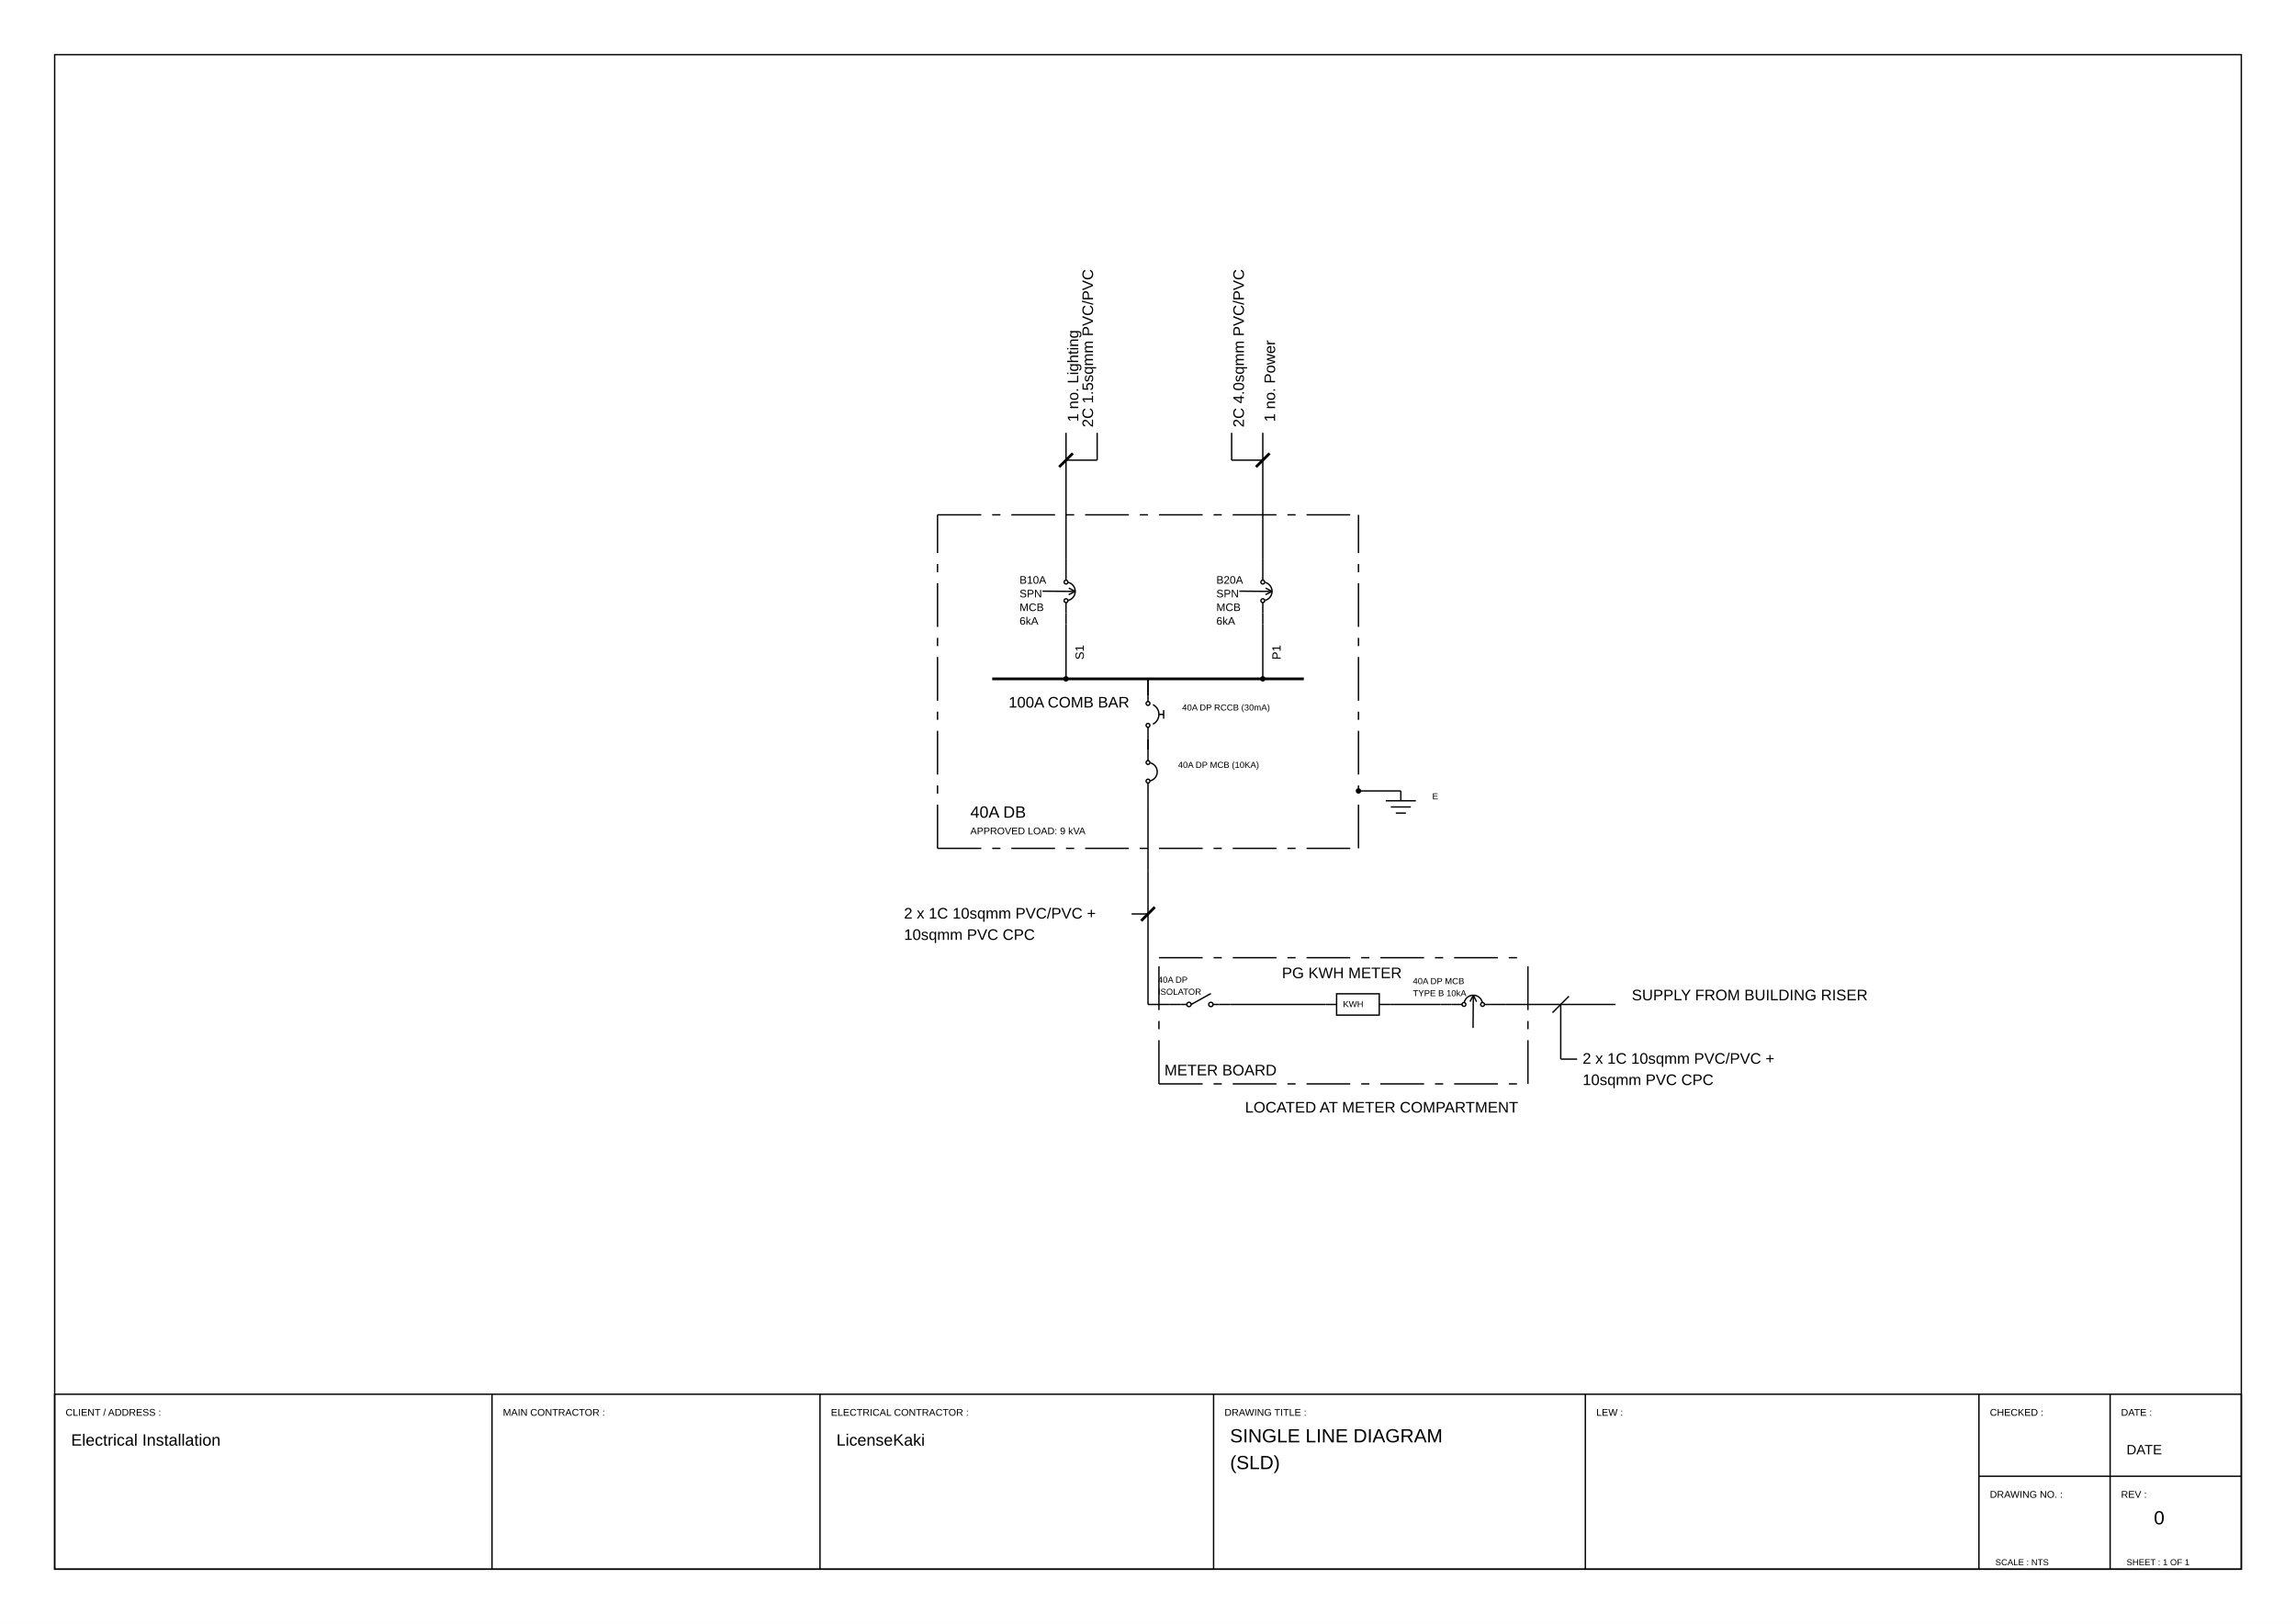
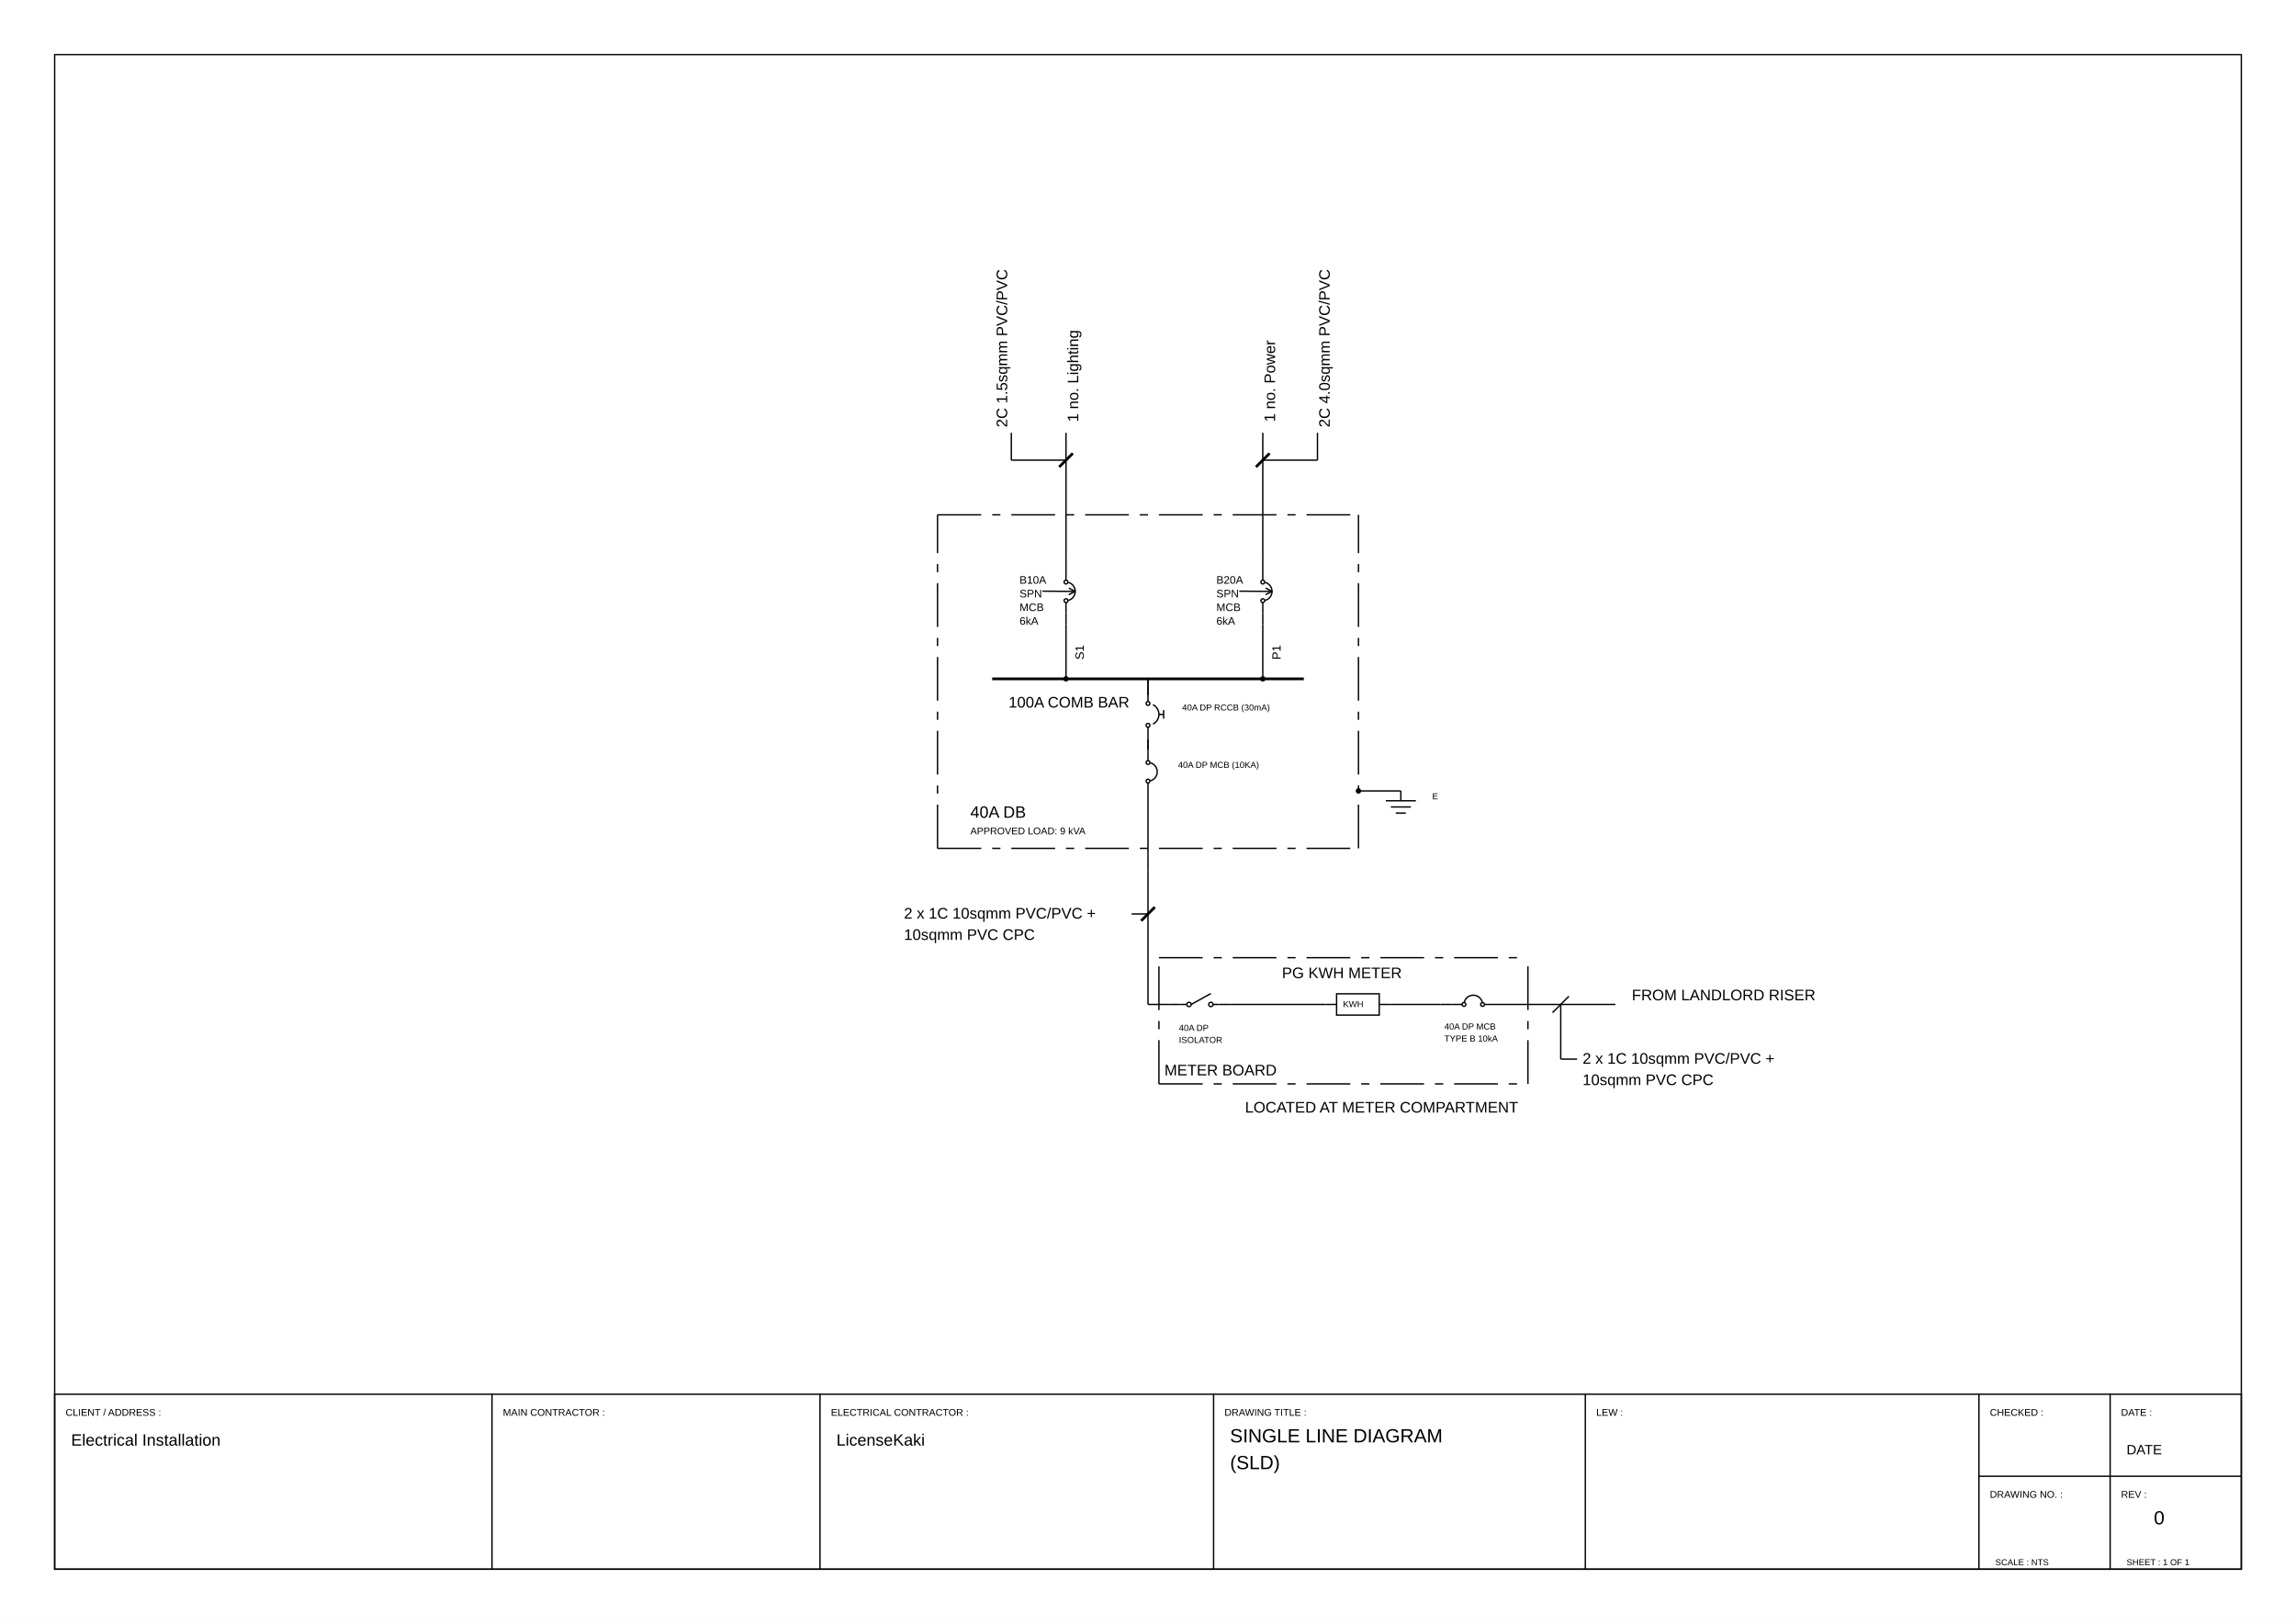
<svg xmlns="http://www.w3.org/2000/svg" viewBox="0 0 420.0 297.0" width="420.0mm" height="297.0mm">
  <rect width="420.0" height="297.0" fill="white" />
  <polygon points="10.00,287.00 410.00,287.00 410.00,10.00 10.00,10.00" stroke="#000000" stroke-width="0.25" fill="none" />
  <polygon points="10.00,287.00 410.00,287.00 410.00,255.00 10.00,255.00" stroke="#000000" stroke-width="0.25" fill="none" />
  <line x1="90.00" y1="255.00" x2="90.00" y2="287.00" stroke="#000000" stroke-width="0.25" fill="none" />
  <line x1="150.00" y1="255.00" x2="150.00" y2="287.00" stroke="#000000" stroke-width="0.25" fill="none" />
  <line x1="222.00" y1="255.00" x2="222.00" y2="287.00" stroke="#000000" stroke-width="0.25" fill="none" />
  <line x1="290.00" y1="255.00" x2="290.00" y2="287.00" stroke="#000000" stroke-width="0.25" fill="none" />
  <line x1="362.00" y1="255.00" x2="362.00" y2="287.00" stroke="#000000" stroke-width="0.25" fill="none" />
  <line x1="362.00" y1="270.00" x2="410.00" y2="270.00" stroke="#000000" stroke-width="0.25" fill="none" />
  <line x1="386.00" y1="255.00" x2="386.00" y2="287.00" stroke="#000000" stroke-width="0.25" fill="none" />
  <text x="12.00" y="258.94" font-family="Arial, Helvetica, sans-serif" font-size="1.8" fill="#000000">CLIENT / ADDRESS :</text>
  <text x="92.00" y="258.94" font-family="Arial, Helvetica, sans-serif" font-size="1.8" fill="#000000">MAIN CONTRACTOR :</text>
  <text x="152.00" y="258.94" font-family="Arial, Helvetica, sans-serif" font-size="1.8" fill="#000000">ELECTRICAL CONTRACTOR :</text>
  <text x="224.00" y="258.94" font-family="Arial, Helvetica, sans-serif" font-size="1.8" fill="#000000">DRAWING TITLE :</text>
  <text x="292.00" y="258.94" font-family="Arial, Helvetica, sans-serif" font-size="1.8" fill="#000000">LEW :</text>
  <text x="364.00" y="258.94" font-family="Arial, Helvetica, sans-serif" font-size="1.8" fill="#000000">CHECKED :</text>
  <text x="388.00" y="258.94" font-family="Arial, Helvetica, sans-serif" font-size="1.8" fill="#000000">DATE :</text>
  <text x="364.00" y="273.94" font-family="Arial, Helvetica, sans-serif" font-size="1.8" fill="#000000">DRAWING NO. :</text>
  <text x="388.00" y="273.94" font-family="Arial, Helvetica, sans-serif" font-size="1.8" fill="#000000">REV :</text>
  <circle cx="217.50" cy="183.71" r="0.40" stroke="#000000" stroke-width="0.25" fill="none" />
  <line x1="217.90" y1="183.71" x2="221.50" y2="181.71" stroke="#000000" stroke-width="0.25" fill="none" />
  <circle cx="221.50" cy="183.71" r="0.40" stroke="#000000" stroke-width="0.25" fill="none" />
  <line x1="221.90" y1="183.71" x2="223.00" y2="183.71" stroke="#000000" stroke-width="0.25" fill="none" />
  <line x1="216.00" y1="183.71" x2="217.10" y2="183.71" stroke="#000000" stroke-width="0.25" fill="none" />
  <line x1="223.00" y1="183.71" x2="225.00" y2="183.71" stroke="#000000" stroke-width="0.25" fill="none" />
  <line x1="216.00" y1="183.71" x2="214.00" y2="183.71" stroke="#000000" stroke-width="0.25" fill="none" />
-   <text x="211.82" y="179.74" font-family="Arial, Helvetica, sans-serif" font-size="1.6" fill="#000000">
-     <tspan x="211.82">40A DP</tspan>
-     <tspan x="211.82" dy="2.2">ISOLATOR</tspan>
+   <text x="215.66" y="188.54" font-family="Arial, Helvetica, sans-serif" font-size="1.6" fill="#000000">
+     <tspan x="215.66">40A DP</tspan>
+     <tspan x="215.66" dy="2.2">ISOLATOR</tspan>
  </text>
  <polygon points="244.50,185.66 252.30,185.66 252.30,181.76 244.50,181.76" stroke="#000000" stroke-width="0.25" fill="none" />
  <text x="245.67" y="184.19" font-family="Arial, Helvetica, sans-serif" font-size="1.6" fill="#000000">KWH</text>
  <line x1="252.30" y1="183.71" x2="254.30" y2="183.71" stroke="#000000" stroke-width="0.25" fill="none" />
  <line x1="244.50" y1="183.71" x2="242.50" y2="183.71" stroke="#000000" stroke-width="0.25" fill="none" />
  <text x="234.50" y="178.90" font-family="Arial, Helvetica, sans-serif" font-size="2.8" fill="#000000">PG KWH METER</text>
  <circle cx="267.80" cy="183.71" r="0.35" stroke="#000000" stroke-width="0.25" fill="none" />
  <circle cx="271.20" cy="183.71" r="0.35" stroke="#000000" stroke-width="0.25" fill="none" />
  <path d="M 271.15,183.30 A 1.70,1.70 0 0,0 267.86,183.28" stroke="#000000" stroke-width="0.25" fill="none" />
-   <line x1="269.46" y1="188.01" x2="269.51" y2="182.01" stroke="#000000" stroke-width="0.25" fill="none" />
-   <line x1="269.51" y1="182.01" x2="270.10" y2="183.22" stroke="#000000" stroke-width="0.25" fill="none" />
-   <line x1="269.51" y1="182.01" x2="268.90" y2="183.20" stroke="#000000" stroke-width="0.25" fill="none" />
  <line x1="271.55" y1="183.71" x2="273.50" y2="183.71" stroke="#000000" stroke-width="0.25" fill="none" />
  <line x1="265.50" y1="183.71" x2="267.45" y2="183.71" stroke="#000000" stroke-width="0.25" fill="none" />
  <line x1="273.50" y1="183.71" x2="275.50" y2="183.71" stroke="#000000" stroke-width="0.25" fill="none" />
  <line x1="265.50" y1="183.71" x2="263.50" y2="183.71" stroke="#000000" stroke-width="0.25" fill="none" />
-   <text x="258.46" y="179.99" font-family="Arial, Helvetica, sans-serif" font-size="1.6" fill="#000000">
-     <tspan x="258.46">40A DP MCB</tspan>
-     <tspan x="258.46" dy="2.2">TYPE B 10kA</tspan>
-   </text>
-   <text x="298.50" y="182.95" font-family="Arial, Helvetica, sans-serif" font-size="2.8" fill="#000000">SUPPLY FROM BUILDING RISER</text>
+   <text x="264.22" y="188.29" font-family="Arial, Helvetica, sans-serif" font-size="1.6" fill="#000000">
+     <tspan x="264.22">40A DP MCB</tspan>
+     <tspan x="264.22" dy="2.2">TYPE B 10kA</tspan>
+   </text>
+   <text x="298.50" y="182.95" font-family="Arial, Helvetica, sans-serif" font-size="2.8" fill="#000000">FROM LANDLORD RISER</text>
  <text x="289.50" y="194.55" font-family="Arial, Helvetica, sans-serif" font-size="2.8" fill="#000000">
    <tspan x="289.50">2 x 1C 10sqmm PVC/PVC +</tspan>
    <tspan x="289.50" dy="3.9">10sqmm PVC CPC</tspan>
  </text>
  <text x="165.36" y="168.00" font-family="Arial, Helvetica, sans-serif" font-size="2.8" fill="#000000">
    <tspan x="165.36">2 x 1C 10sqmm PVC/PVC +</tspan>
    <tspan x="165.36" dy="3.9">10sqmm PVC CPC</tspan>
  </text>
  <text x="213.00" y="196.68" font-family="Arial, Helvetica, sans-serif" font-size="2.8" fill="#000000">METER BOARD</text>
  <text x="227.75" y="203.48" font-family="Arial, Helvetica, sans-serif" font-size="2.8" fill="#000000">LOCATED AT METER COMPARTMENT</text>
  <circle cx="210.00" cy="142.86" r="0.35" stroke="#000000" stroke-width="0.25" fill="none" />
  <circle cx="210.00" cy="139.46" r="0.35" stroke="#000000" stroke-width="0.25" fill="none" />
  <path d="M 210.41,142.81 A 1.70,1.70 0 0,0 210.43,139.52" stroke="#000000" stroke-width="0.25" fill="none" />
  <line x1="210.00" y1="139.11" x2="210.00" y2="137.16" stroke="#000000" stroke-width="0.25" fill="none" />
  <line x1="210.00" y1="145.16" x2="210.00" y2="143.21" stroke="#000000" stroke-width="0.25" fill="none" />
  <line x1="210.00" y1="137.16" x2="210.00" y2="135.16" stroke="#000000" stroke-width="0.25" fill="none" />
  <line x1="210.00" y1="145.16" x2="210.00" y2="147.16" stroke="#000000" stroke-width="0.25" fill="none" />
  <text x="215.50" y="140.44" font-family="Arial, Helvetica, sans-serif" font-size="1.6" fill="#000000">40A DP MCB (10KA)</text>
  <circle cx="210.00" cy="132.66" r="0.35" stroke="#000000" stroke-width="0.25" fill="none" />
  <circle cx="210.00" cy="128.66" r="0.35" stroke="#000000" stroke-width="0.25" fill="none" />
  <path d="M 210.91,132.44 A 2.00,2.00 0 0,0 210.91,128.88" stroke="#000000" stroke-width="0.25" fill="none" />
  <line x1="210.00" y1="128.31" x2="210.00" y2="126.16" stroke="#000000" stroke-width="0.25" fill="none" />
  <line x1="210.00" y1="135.16" x2="210.00" y2="133.01" stroke="#000000" stroke-width="0.25" fill="none" />
  <line x1="212.00" y1="130.66" x2="212.86" y2="130.66" stroke="#000000" stroke-width="0.25" fill="none" />
  <line x1="212.86" y1="131.44" x2="212.86" y2="129.88" stroke="#000000" stroke-width="0.25" fill="none" />
  <line x1="210.00" y1="126.16" x2="210.00" y2="124.16" stroke="#000000" stroke-width="0.25" fill="none" />
  <line x1="210.00" y1="135.16" x2="210.00" y2="137.16" stroke="#000000" stroke-width="0.25" fill="none" />
  <text x="216.25" y="129.94" font-family="Arial, Helvetica, sans-serif" font-size="1.6" fill="#000000">40A DP RCCB (30mA)</text>
  <line x1="181.50" y1="124.16" x2="238.50" y2="124.16" stroke="#000000" stroke-width="0.50" fill="none" />
  <text x="184.50" y="129.40" font-family="Arial, Helvetica, sans-serif" font-size="2.8" fill="#000000">100A COMB BAR</text>
  <text x="196.50" y="122.42" font-family="Arial, Helvetica, sans-serif" font-size="2.2" fill="#000000" transform="rotate(-90.0,196.50,120.66)">S1</text>
  <circle cx="195.00" cy="109.86" r="0.35" stroke="#000000" stroke-width="0.25" fill="none" />
  <circle cx="195.00" cy="106.46" r="0.35" stroke="#000000" stroke-width="0.25" fill="none" />
  <path d="M 195.41,109.81 A 1.70,1.70 0 0,0 195.43,106.52" stroke="#000000" stroke-width="0.25" fill="none" />
  <line x1="190.70" y1="108.12" x2="196.70" y2="108.17" stroke="#000000" stroke-width="0.25" fill="none" />
  <line x1="196.70" y1="108.17" x2="195.49" y2="108.76" stroke="#000000" stroke-width="0.25" fill="none" />
  <line x1="196.70" y1="108.17" x2="195.51" y2="107.56" stroke="#000000" stroke-width="0.25" fill="none" />
  <line x1="195.00" y1="106.11" x2="195.00" y2="104.16" stroke="#000000" stroke-width="0.25" fill="none" />
  <line x1="195.00" y1="112.16" x2="195.00" y2="110.21" stroke="#000000" stroke-width="0.25" fill="none" />
  <line x1="195.00" y1="104.16" x2="195.00" y2="102.16" stroke="#000000" stroke-width="0.25" fill="none" />
  <line x1="195.00" y1="112.16" x2="195.00" y2="114.16" stroke="#000000" stroke-width="0.25" fill="none" />
  <text x="186.50" y="106.76" font-family="Arial, Helvetica, sans-serif" font-size="2.0" fill="#000000">B10A</text>
  <text x="186.50" y="109.26" font-family="Arial, Helvetica, sans-serif" font-size="2.0" fill="#000000">SPN</text>
  <text x="186.50" y="111.76" font-family="Arial, Helvetica, sans-serif" font-size="2.0" fill="#000000">MCB</text>
  <text x="186.50" y="114.26" font-family="Arial, Helvetica, sans-serif" font-size="2.0" fill="#000000">6kA</text>
  <text x="195.00" y="79.40" font-family="Arial, Helvetica, sans-serif" font-size="2.8" fill="#000000" transform="rotate(-90.0,195.00,77.16)">1 no. Lighting</text>
  <text x="232.50" y="122.42" font-family="Arial, Helvetica, sans-serif" font-size="2.2" fill="#000000" transform="rotate(-90.0,232.50,120.66)">P1</text>
  <circle cx="231.00" cy="109.86" r="0.35" stroke="#000000" stroke-width="0.25" fill="none" />
  <circle cx="231.00" cy="106.46" r="0.35" stroke="#000000" stroke-width="0.25" fill="none" />
  <path d="M 231.41,109.81 A 1.70,1.70 0 0,0 231.43,106.52" stroke="#000000" stroke-width="0.25" fill="none" />
  <line x1="226.70" y1="108.12" x2="232.70" y2="108.17" stroke="#000000" stroke-width="0.25" fill="none" />
  <line x1="232.70" y1="108.17" x2="231.49" y2="108.76" stroke="#000000" stroke-width="0.25" fill="none" />
  <line x1="232.70" y1="108.17" x2="231.51" y2="107.56" stroke="#000000" stroke-width="0.25" fill="none" />
  <line x1="231.00" y1="106.11" x2="231.00" y2="104.16" stroke="#000000" stroke-width="0.25" fill="none" />
  <line x1="231.00" y1="112.16" x2="231.00" y2="110.21" stroke="#000000" stroke-width="0.25" fill="none" />
  <line x1="231.00" y1="104.16" x2="231.00" y2="102.16" stroke="#000000" stroke-width="0.25" fill="none" />
  <line x1="231.00" y1="112.16" x2="231.00" y2="114.16" stroke="#000000" stroke-width="0.25" fill="none" />
  <text x="222.50" y="106.76" font-family="Arial, Helvetica, sans-serif" font-size="2.0" fill="#000000">B20A</text>
  <text x="222.50" y="109.26" font-family="Arial, Helvetica, sans-serif" font-size="2.0" fill="#000000">SPN</text>
  <text x="222.50" y="111.76" font-family="Arial, Helvetica, sans-serif" font-size="2.0" fill="#000000">MCB</text>
  <text x="222.50" y="114.26" font-family="Arial, Helvetica, sans-serif" font-size="2.0" fill="#000000">6kA</text>
  <text x="231.00" y="79.40" font-family="Arial, Helvetica, sans-serif" font-size="2.8" fill="#000000" transform="rotate(-90.0,231.00,77.16)">1 no. Power</text>
-   <text x="197.70" y="80.40" font-family="Arial, Helvetica, sans-serif" font-size="2.8" fill="#000000" transform="rotate(-90.0,197.70,78.16)">2C 1.5sqmm PVC/PVC</text>
-   <text x="225.30" y="80.40" font-family="Arial, Helvetica, sans-serif" font-size="2.8" fill="#000000" transform="rotate(-90.0,225.30,78.16)">2C 4.0sqmm PVC/PVC</text>
+   <text x="182.00" y="80.40" font-family="Arial, Helvetica, sans-serif" font-size="2.8" fill="#000000" transform="rotate(-90.0,182.00,78.16)">2C 1.5sqmm PVC/PVC</text>
+   <text x="241.00" y="80.40" font-family="Arial, Helvetica, sans-serif" font-size="2.8" fill="#000000" transform="rotate(-90.0,241.00,78.16)">2C 4.0sqmm PVC/PVC</text>
  <text x="177.50" y="149.56" font-family="Arial, Helvetica, sans-serif" font-size="3.0" fill="#000000">40A DB</text>
  <text x="177.50" y="152.60" font-family="Arial, Helvetica, sans-serif" font-size="1.8" fill="#000000">APPROVED LOAD: 9 kVA</text>
  <line x1="256.25" y1="144.66" x2="256.25" y2="146.46" stroke="#000000" stroke-width="0.25" fill="none" />
  <line x1="253.50" y1="146.46" x2="259.00" y2="146.46" stroke="#000000" stroke-width="0.25" fill="none" />
  <line x1="254.42" y1="147.59" x2="258.08" y2="147.59" stroke="#000000" stroke-width="0.25" fill="none" />
  <line x1="255.33" y1="148.71" x2="257.17" y2="148.71" stroke="#000000" stroke-width="0.25" fill="none" />
  <text x="262.00" y="146.19" font-family="Arial, Helvetica, sans-serif" font-size="1.6" fill="#000000">E</text>
  <line x1="210.00" y1="183.71" x2="214.00" y2="183.71" stroke="#000000" stroke-width="0.25" fill="none" />
  <line x1="225.00" y1="183.71" x2="242.50" y2="183.71" stroke="#000000" stroke-width="0.25" fill="none" />
  <line x1="254.30" y1="183.71" x2="263.50" y2="183.71" stroke="#000000" stroke-width="0.25" fill="none" />
  <line x1="275.50" y1="183.71" x2="295.50" y2="183.71" stroke="#000000" stroke-width="0.25" fill="none" />
  <line x1="284.00" y1="185.21" x2="287.00" y2="182.21" stroke="#000000" stroke-width="0.25" fill="none" />
  <line x1="285.50" y1="183.71" x2="285.50" y2="193.71" stroke="#000000" stroke-width="0.25" fill="none" />
  <line x1="285.50" y1="193.71" x2="288.50" y2="193.71" stroke="#000000" stroke-width="0.25" fill="none" />
  <line x1="210.00" y1="183.71" x2="210.00" y2="159.16" stroke="#000000" stroke-width="0.25" fill="none" />
  <line x1="210.00" y1="167.16" x2="207.00" y2="167.16" stroke="#000000" stroke-width="0.25" fill="none" />
  <line x1="210.00" y1="159.16" x2="210.00" y2="147.16" stroke="#000000" stroke-width="0.25" fill="none" />
  <line x1="210.00" y1="127.16" x2="210.00" y2="124.16" stroke="#000000" stroke-width="0.25" fill="none" />
  <line x1="195.00" y1="124.16" x2="195.00" y2="114.16" stroke="#000000" stroke-width="0.25" fill="none" />
  <line x1="195.00" y1="102.16" x2="195.00" y2="79.16" stroke="#000000" stroke-width="0.25" fill="none" />
  <line x1="231.00" y1="124.16" x2="231.00" y2="114.16" stroke="#000000" stroke-width="0.25" fill="none" />
  <line x1="231.00" y1="102.16" x2="231.00" y2="79.16" stroke="#000000" stroke-width="0.25" fill="none" />
-   <line x1="200.70" y1="84.16" x2="195.00" y2="84.16" stroke="#000000" stroke-width="0.25" fill="none" />
-   <line x1="200.70" y1="84.16" x2="200.70" y2="79.16" stroke="#000000" stroke-width="0.25" fill="none" />
-   <line x1="231.00" y1="84.16" x2="225.30" y2="84.16" stroke="#000000" stroke-width="0.25" fill="none" />
-   <line x1="225.30" y1="84.16" x2="225.30" y2="79.16" stroke="#000000" stroke-width="0.25" fill="none" />
+   <line x1="185.00" y1="84.16" x2="195.00" y2="84.16" stroke="#000000" stroke-width="0.25" fill="none" />
+   <line x1="185.00" y1="84.16" x2="185.00" y2="79.16" stroke="#000000" stroke-width="0.25" fill="none" />
+   <line x1="231.00" y1="84.16" x2="241.00" y2="84.16" stroke="#000000" stroke-width="0.25" fill="none" />
+   <line x1="241.00" y1="84.16" x2="241.00" y2="79.16" stroke="#000000" stroke-width="0.25" fill="none" />
  <line x1="248.50" y1="144.66" x2="256.25" y2="144.66" stroke="#000000" stroke-width="0.25" fill="none" />
  <line x1="208.75" y1="168.41" x2="211.25" y2="165.91" stroke="#000000" stroke-width="0.50" fill="none" />
  <line x1="193.75" y1="85.41" x2="196.25" y2="82.91" stroke="#000000" stroke-width="0.50" fill="none" />
  <line x1="229.75" y1="85.41" x2="232.25" y2="82.91" stroke="#000000" stroke-width="0.50" fill="none" />
  <line x1="212.00" y1="198.24" x2="220.00" y2="198.24" stroke="#000000" stroke-width="0.25" fill="none" />
  <line x1="222.00" y1="198.24" x2="223.50" y2="198.24" stroke="#000000" stroke-width="0.25" fill="none" />
  <line x1="225.50" y1="198.24" x2="233.50" y2="198.24" stroke="#000000" stroke-width="0.25" fill="none" />
  <line x1="235.50" y1="198.24" x2="237.00" y2="198.24" stroke="#000000" stroke-width="0.25" fill="none" />
  <line x1="239.00" y1="198.24" x2="247.00" y2="198.24" stroke="#000000" stroke-width="0.25" fill="none" />
  <line x1="249.00" y1="198.24" x2="250.50" y2="198.24" stroke="#000000" stroke-width="0.25" fill="none" />
  <line x1="252.50" y1="198.24" x2="260.50" y2="198.24" stroke="#000000" stroke-width="0.25" fill="none" />
  <line x1="262.50" y1="198.24" x2="264.00" y2="198.24" stroke="#000000" stroke-width="0.25" fill="none" />
  <line x1="266.00" y1="198.24" x2="274.00" y2="198.24" stroke="#000000" stroke-width="0.25" fill="none" />
  <line x1="276.00" y1="198.24" x2="277.50" y2="198.24" stroke="#000000" stroke-width="0.25" fill="none" />
  <line x1="212.00" y1="175.16" x2="220.00" y2="175.16" stroke="#000000" stroke-width="0.25" fill="none" />
  <line x1="222.00" y1="175.16" x2="223.50" y2="175.16" stroke="#000000" stroke-width="0.25" fill="none" />
  <line x1="225.50" y1="175.16" x2="233.50" y2="175.16" stroke="#000000" stroke-width="0.25" fill="none" />
  <line x1="235.50" y1="175.16" x2="237.00" y2="175.16" stroke="#000000" stroke-width="0.25" fill="none" />
  <line x1="239.00" y1="175.16" x2="247.00" y2="175.16" stroke="#000000" stroke-width="0.25" fill="none" />
  <line x1="249.00" y1="175.16" x2="250.50" y2="175.16" stroke="#000000" stroke-width="0.25" fill="none" />
  <line x1="252.50" y1="175.16" x2="260.50" y2="175.16" stroke="#000000" stroke-width="0.25" fill="none" />
  <line x1="262.50" y1="175.16" x2="264.00" y2="175.16" stroke="#000000" stroke-width="0.25" fill="none" />
  <line x1="266.00" y1="175.16" x2="274.00" y2="175.16" stroke="#000000" stroke-width="0.25" fill="none" />
  <line x1="276.00" y1="175.16" x2="277.50" y2="175.16" stroke="#000000" stroke-width="0.25" fill="none" />
  <line x1="212.00" y1="198.24" x2="212.00" y2="190.24" stroke="#000000" stroke-width="0.25" fill="none" />
  <line x1="212.00" y1="188.24" x2="212.00" y2="186.74" stroke="#000000" stroke-width="0.25" fill="none" />
  <line x1="212.00" y1="184.74" x2="212.00" y2="176.74" stroke="#000000" stroke-width="0.25" fill="none" />
  <line x1="279.50" y1="198.24" x2="279.50" y2="190.24" stroke="#000000" stroke-width="0.25" fill="none" />
  <line x1="279.50" y1="188.24" x2="279.50" y2="186.74" stroke="#000000" stroke-width="0.25" fill="none" />
  <line x1="279.50" y1="184.74" x2="279.50" y2="176.74" stroke="#000000" stroke-width="0.25" fill="none" />
  <line x1="171.50" y1="155.16" x2="179.50" y2="155.16" stroke="#000000" stroke-width="0.25" fill="none" />
  <line x1="181.50" y1="155.16" x2="183.00" y2="155.16" stroke="#000000" stroke-width="0.25" fill="none" />
  <line x1="185.00" y1="155.16" x2="193.00" y2="155.16" stroke="#000000" stroke-width="0.25" fill="none" />
  <line x1="195.00" y1="155.16" x2="196.50" y2="155.16" stroke="#000000" stroke-width="0.25" fill="none" />
  <line x1="198.50" y1="155.16" x2="206.50" y2="155.16" stroke="#000000" stroke-width="0.25" fill="none" />
  <line x1="208.50" y1="155.16" x2="210.00" y2="155.16" stroke="#000000" stroke-width="0.25" fill="none" />
  <line x1="212.00" y1="155.16" x2="220.00" y2="155.16" stroke="#000000" stroke-width="0.25" fill="none" />
  <line x1="222.00" y1="155.16" x2="223.50" y2="155.16" stroke="#000000" stroke-width="0.25" fill="none" />
  <line x1="225.50" y1="155.16" x2="233.50" y2="155.16" stroke="#000000" stroke-width="0.25" fill="none" />
  <line x1="235.50" y1="155.16" x2="237.00" y2="155.16" stroke="#000000" stroke-width="0.25" fill="none" />
  <line x1="239.00" y1="155.16" x2="247.00" y2="155.16" stroke="#000000" stroke-width="0.25" fill="none" />
  <line x1="171.50" y1="94.16" x2="179.50" y2="94.16" stroke="#000000" stroke-width="0.25" fill="none" />
  <line x1="181.50" y1="94.16" x2="183.00" y2="94.16" stroke="#000000" stroke-width="0.25" fill="none" />
  <line x1="185.00" y1="94.16" x2="193.00" y2="94.16" stroke="#000000" stroke-width="0.25" fill="none" />
  <line x1="195.00" y1="94.16" x2="196.50" y2="94.16" stroke="#000000" stroke-width="0.25" fill="none" />
  <line x1="198.50" y1="94.16" x2="206.50" y2="94.16" stroke="#000000" stroke-width="0.25" fill="none" />
  <line x1="208.50" y1="94.16" x2="210.00" y2="94.16" stroke="#000000" stroke-width="0.25" fill="none" />
  <line x1="212.00" y1="94.16" x2="220.00" y2="94.16" stroke="#000000" stroke-width="0.25" fill="none" />
  <line x1="222.00" y1="94.16" x2="223.50" y2="94.16" stroke="#000000" stroke-width="0.25" fill="none" />
  <line x1="225.50" y1="94.16" x2="233.50" y2="94.16" stroke="#000000" stroke-width="0.25" fill="none" />
  <line x1="235.50" y1="94.16" x2="237.00" y2="94.16" stroke="#000000" stroke-width="0.25" fill="none" />
  <line x1="239.00" y1="94.16" x2="247.00" y2="94.16" stroke="#000000" stroke-width="0.25" fill="none" />
  <line x1="171.50" y1="155.16" x2="171.50" y2="147.16" stroke="#000000" stroke-width="0.25" fill="none" />
  <line x1="171.50" y1="145.16" x2="171.50" y2="143.66" stroke="#000000" stroke-width="0.25" fill="none" />
  <line x1="171.50" y1="141.66" x2="171.50" y2="133.66" stroke="#000000" stroke-width="0.25" fill="none" />
  <line x1="171.50" y1="131.66" x2="171.50" y2="130.16" stroke="#000000" stroke-width="0.25" fill="none" />
  <line x1="171.50" y1="128.16" x2="171.50" y2="120.16" stroke="#000000" stroke-width="0.25" fill="none" />
  <line x1="171.50" y1="118.16" x2="171.50" y2="116.66" stroke="#000000" stroke-width="0.25" fill="none" />
  <line x1="171.50" y1="114.66" x2="171.50" y2="106.66" stroke="#000000" stroke-width="0.25" fill="none" />
  <line x1="171.50" y1="104.66" x2="171.50" y2="103.16" stroke="#000000" stroke-width="0.25" fill="none" />
  <line x1="171.50" y1="101.16" x2="171.50" y2="94.16" stroke="#000000" stroke-width="0.25" fill="none" />
  <line x1="248.50" y1="155.16" x2="248.50" y2="147.16" stroke="#000000" stroke-width="0.25" fill="none" />
  <line x1="248.50" y1="145.16" x2="248.50" y2="143.66" stroke="#000000" stroke-width="0.25" fill="none" />
  <line x1="248.50" y1="141.66" x2="248.50" y2="133.66" stroke="#000000" stroke-width="0.25" fill="none" />
  <line x1="248.50" y1="131.66" x2="248.50" y2="130.16" stroke="#000000" stroke-width="0.25" fill="none" />
  <line x1="248.50" y1="128.16" x2="248.50" y2="120.16" stroke="#000000" stroke-width="0.25" fill="none" />
  <line x1="248.50" y1="118.16" x2="248.50" y2="116.66" stroke="#000000" stroke-width="0.25" fill="none" />
  <line x1="248.50" y1="114.66" x2="248.50" y2="106.66" stroke="#000000" stroke-width="0.25" fill="none" />
  <line x1="248.50" y1="104.66" x2="248.50" y2="103.16" stroke="#000000" stroke-width="0.25" fill="none" />
  <line x1="248.50" y1="101.16" x2="248.50" y2="94.16" stroke="#000000" stroke-width="0.25" fill="none" />
  <circle cx="195.00" cy="124.16" r="0.50" fill="rgb(0,0,0)" stroke="none" />
  <circle cx="231.00" cy="124.16" r="0.50" fill="rgb(0,0,0)" stroke="none" />
  <circle cx="248.50" cy="144.66" r="0.50" fill="rgb(0,0,0)" stroke="none" />
  <text x="13.00" y="264.40" font-family="Arial, Helvetica, sans-serif" font-size="3.0" fill="#000000">Electrical Installation</text>
  <text x="153.00" y="264.40" font-family="Arial, Helvetica, sans-serif" font-size="3.0" fill="#000000">LicenseKaki</text>
  <text x="225.00" y="263.80" font-family="Arial, Helvetica, sans-serif" font-size="3.5" fill="#000000">
    <tspan x="225.00">SINGLE LINE DIAGRAM</tspan>
    <tspan x="225.00" dy="4.9">(SLD)</tspan>
  </text>
  <text x="389.00" y="266.00" font-family="Arial, Helvetica, sans-serif" font-size="2.5" fill="#000000">DATE</text>
  <text x="365.00" y="278.00" font-family="Arial, Helvetica, sans-serif" font-size="2.5" fill="#000000" />
  <text x="394.00" y="278.80" font-family="Arial, Helvetica, sans-serif" font-size="3.5" fill="#000000">0</text>
  <text x="365.00" y="286.28" font-family="Arial, Helvetica, sans-serif" font-size="1.6" fill="#000000">SCALE : NTS</text>
  <text x="389.00" y="286.28" font-family="Arial, Helvetica, sans-serif" font-size="1.6" fill="#000000">SHEET : 1 OF 1</text>
</svg>
